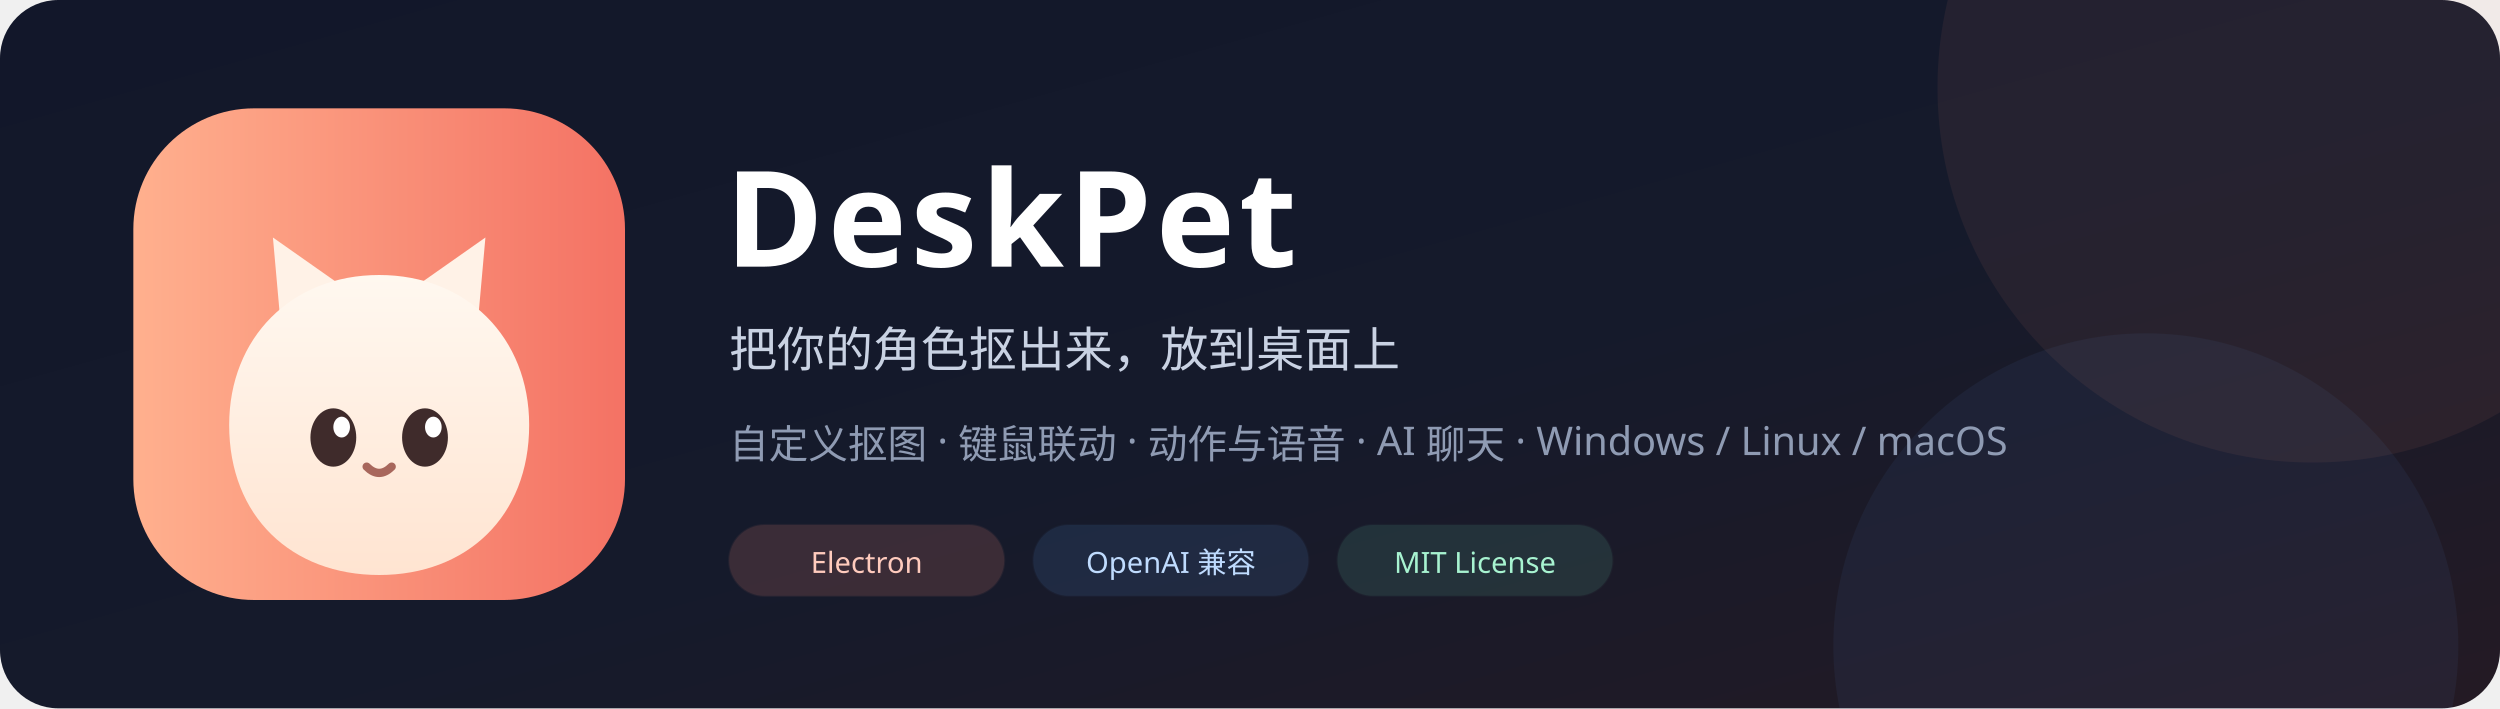
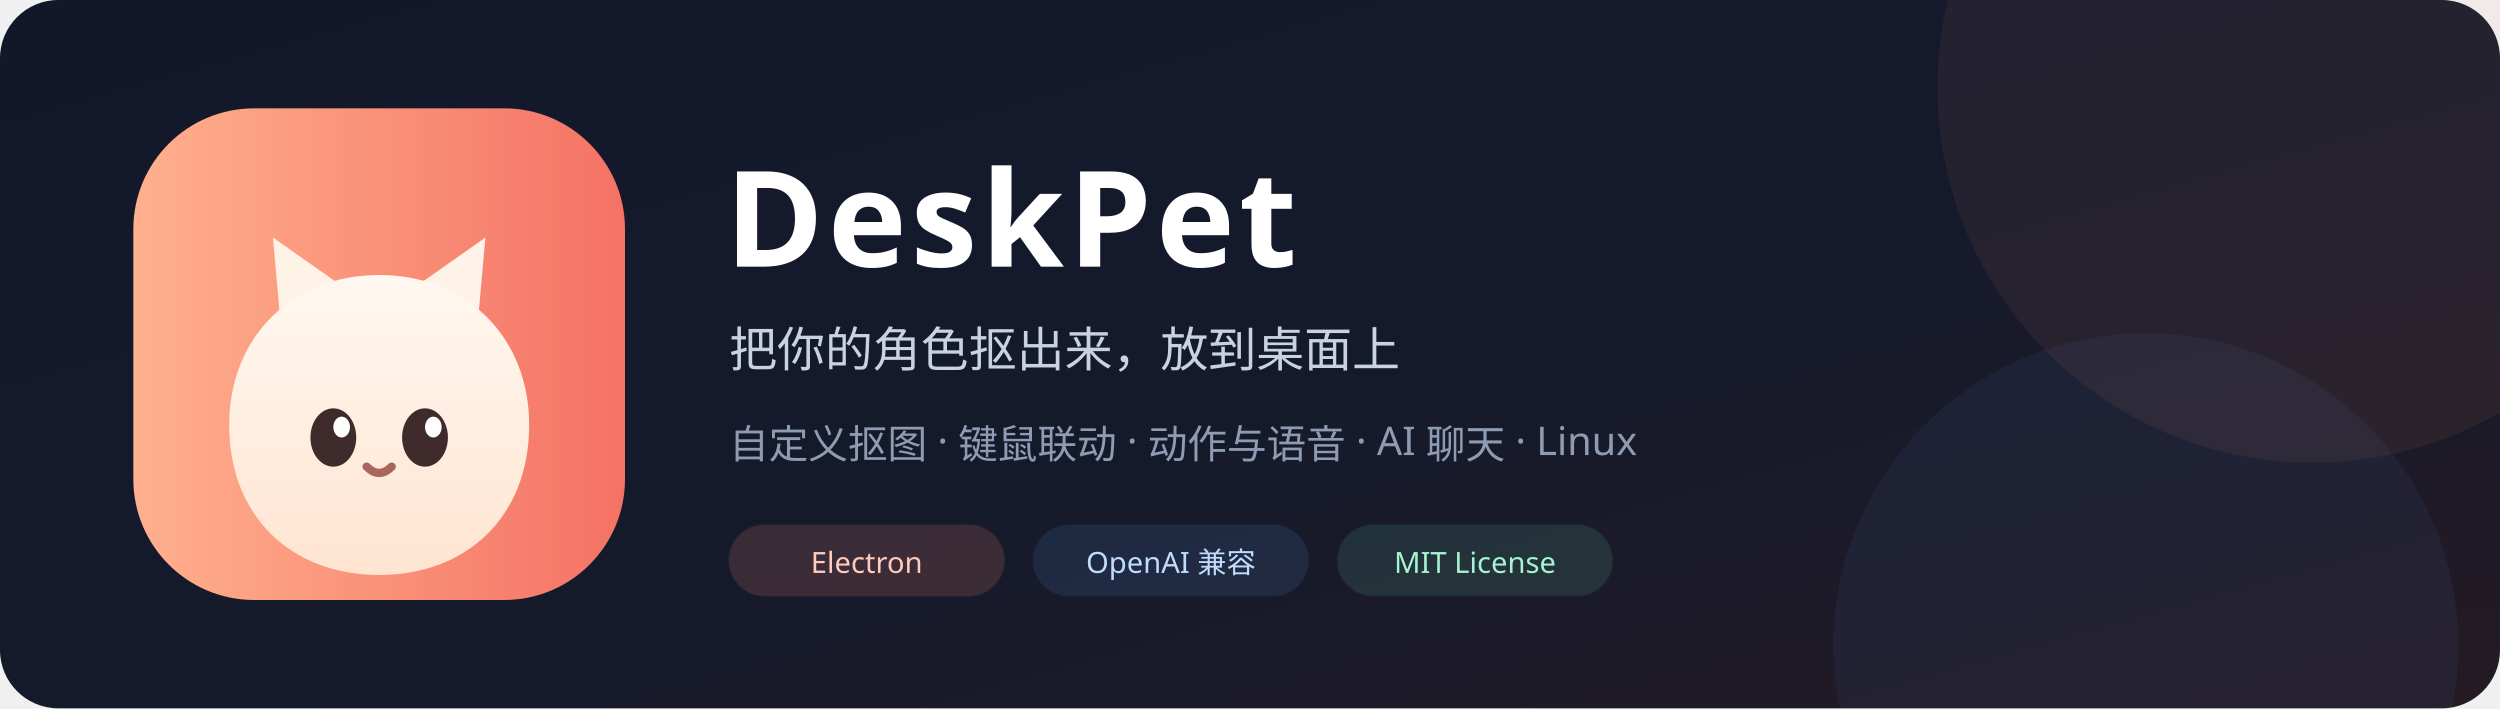
<svg xmlns="http://www.w3.org/2000/svg" viewBox="0 0 1200 340" width="1200" height="340">
  <defs>
    <linearGradient id="bg" x1="0" y1="0" x2="1" y2="1">
      <stop offset="0%" stop-color="#12172a" />
      <stop offset="55%" stop-color="#151a2b" />
      <stop offset="100%" stop-color="#241a24" />
    </linearGradient>
    <linearGradient id="accent" x1="0" y1="0" x2="1" y2="0">
      <stop offset="0%" stop-color="#ffb08e" />
      <stop offset="100%" stop-color="#f47264" />
    </linearGradient>
    <linearGradient id="body" x1="0" y1="0" x2="0" y2="1">
      <stop offset="0%" stop-color="#fff8f0" />
      <stop offset="100%" stop-color="#ffe4d1" />
    </linearGradient>
  </defs>
  <rect width="1200" height="340" rx="28" fill="url(#bg)" />
  <circle cx="1110" cy="42" r="180" fill="#ff8f7a" opacity="0.07" />
  <circle cx="1030" cy="310" r="150" fill="#60a5fa" opacity="0.06" />
  <g transform="translate(64 52)">
    <rect width="236" height="236" rx="58" fill="url(#accent)" />
    <path d="M72 118 L67 62 L104 88 Z" fill="#fff2e7" />
    <path d="M164 118 L169 62 L132 88 Z" fill="#fff2e7" />
    <path d="M118 80 C160 80 190 110 190 152 C190 196 160 224 118 224 C76 224 46 196 46 152 C46 110 76 80 118 80 Z" fill="url(#body)" />
    <ellipse cx="96" cy="158" rx="11" ry="14" fill="#3f2b2b" />
    <ellipse cx="100" cy="153" rx="4" ry="5" fill="#fff" />
    <ellipse cx="140" cy="158" rx="11" ry="14" fill="#3f2b2b" />
    <ellipse cx="144" cy="153" rx="4" ry="5" fill="#fff" />
    <path d="M112 172 Q118 178 124 172" fill="none" stroke="#a8675c" stroke-width="4" stroke-linecap="round" />
  </g>
  <text x="348" y="128" font-family="'Noto Sans SC','Microsoft YaHei',sans-serif" font-size="64" font-weight="700" fill="#ffffff" letter-spacing="2">DeskPet</text>
  <text x="350" y="176" font-family="'Noto Sans SC','Microsoft YaHei',sans-serif" font-size="23" fill="#c9d2e3">把你的角色抠出来，放到桌面上</text>
-   <text x="350" y="220" font-family="'Noto Sans SC','Microsoft YaHei',sans-serif" font-size="19" fill="#8f9bb3">自定义抠图 · 键鼠联动 · 动作与语音 · AI 聊天 · Windows / Linux / macOS</text>
+   <text x="350" y="220" font-family="'Noto Sans SC','Microsoft YaHei',sans-serif" font-size="19" fill="#8f9bb3">自定义抠图 · 键鼠联动 · 动作与语音 · AI 聊天 · Linux</text>
  <g transform="translate(350 252)">
    <rect width="132" height="34" rx="17" fill="#ff8f7a" opacity="0.16" stroke="#ff8f7a" stroke-opacity="0.4" />
    <text x="66" y="23" text-anchor="middle" font-family="'Noto Sans SC',sans-serif" font-size="14" fill="#ffcbbd">Electron</text>
    <rect x="146" width="132" height="34" rx="17" fill="#60a5fa" opacity="0.12" stroke="#60a5fa" stroke-opacity="0.32" />
    <text x="212" y="23" text-anchor="middle" font-family="'Noto Sans SC',sans-serif" font-size="14" fill="#bfdbfe">OpenAI 兼容</text>
    <rect x="292" width="132" height="34" rx="17" fill="#6ee7b7" opacity="0.12" stroke="#6ee7b7" stroke-opacity="0.3" />
    <text x="358" y="23" text-anchor="middle" font-family="'Noto Sans SC',sans-serif" font-size="14" fill="#a7f3d0">MIT License</text>
  </g>
</svg>
